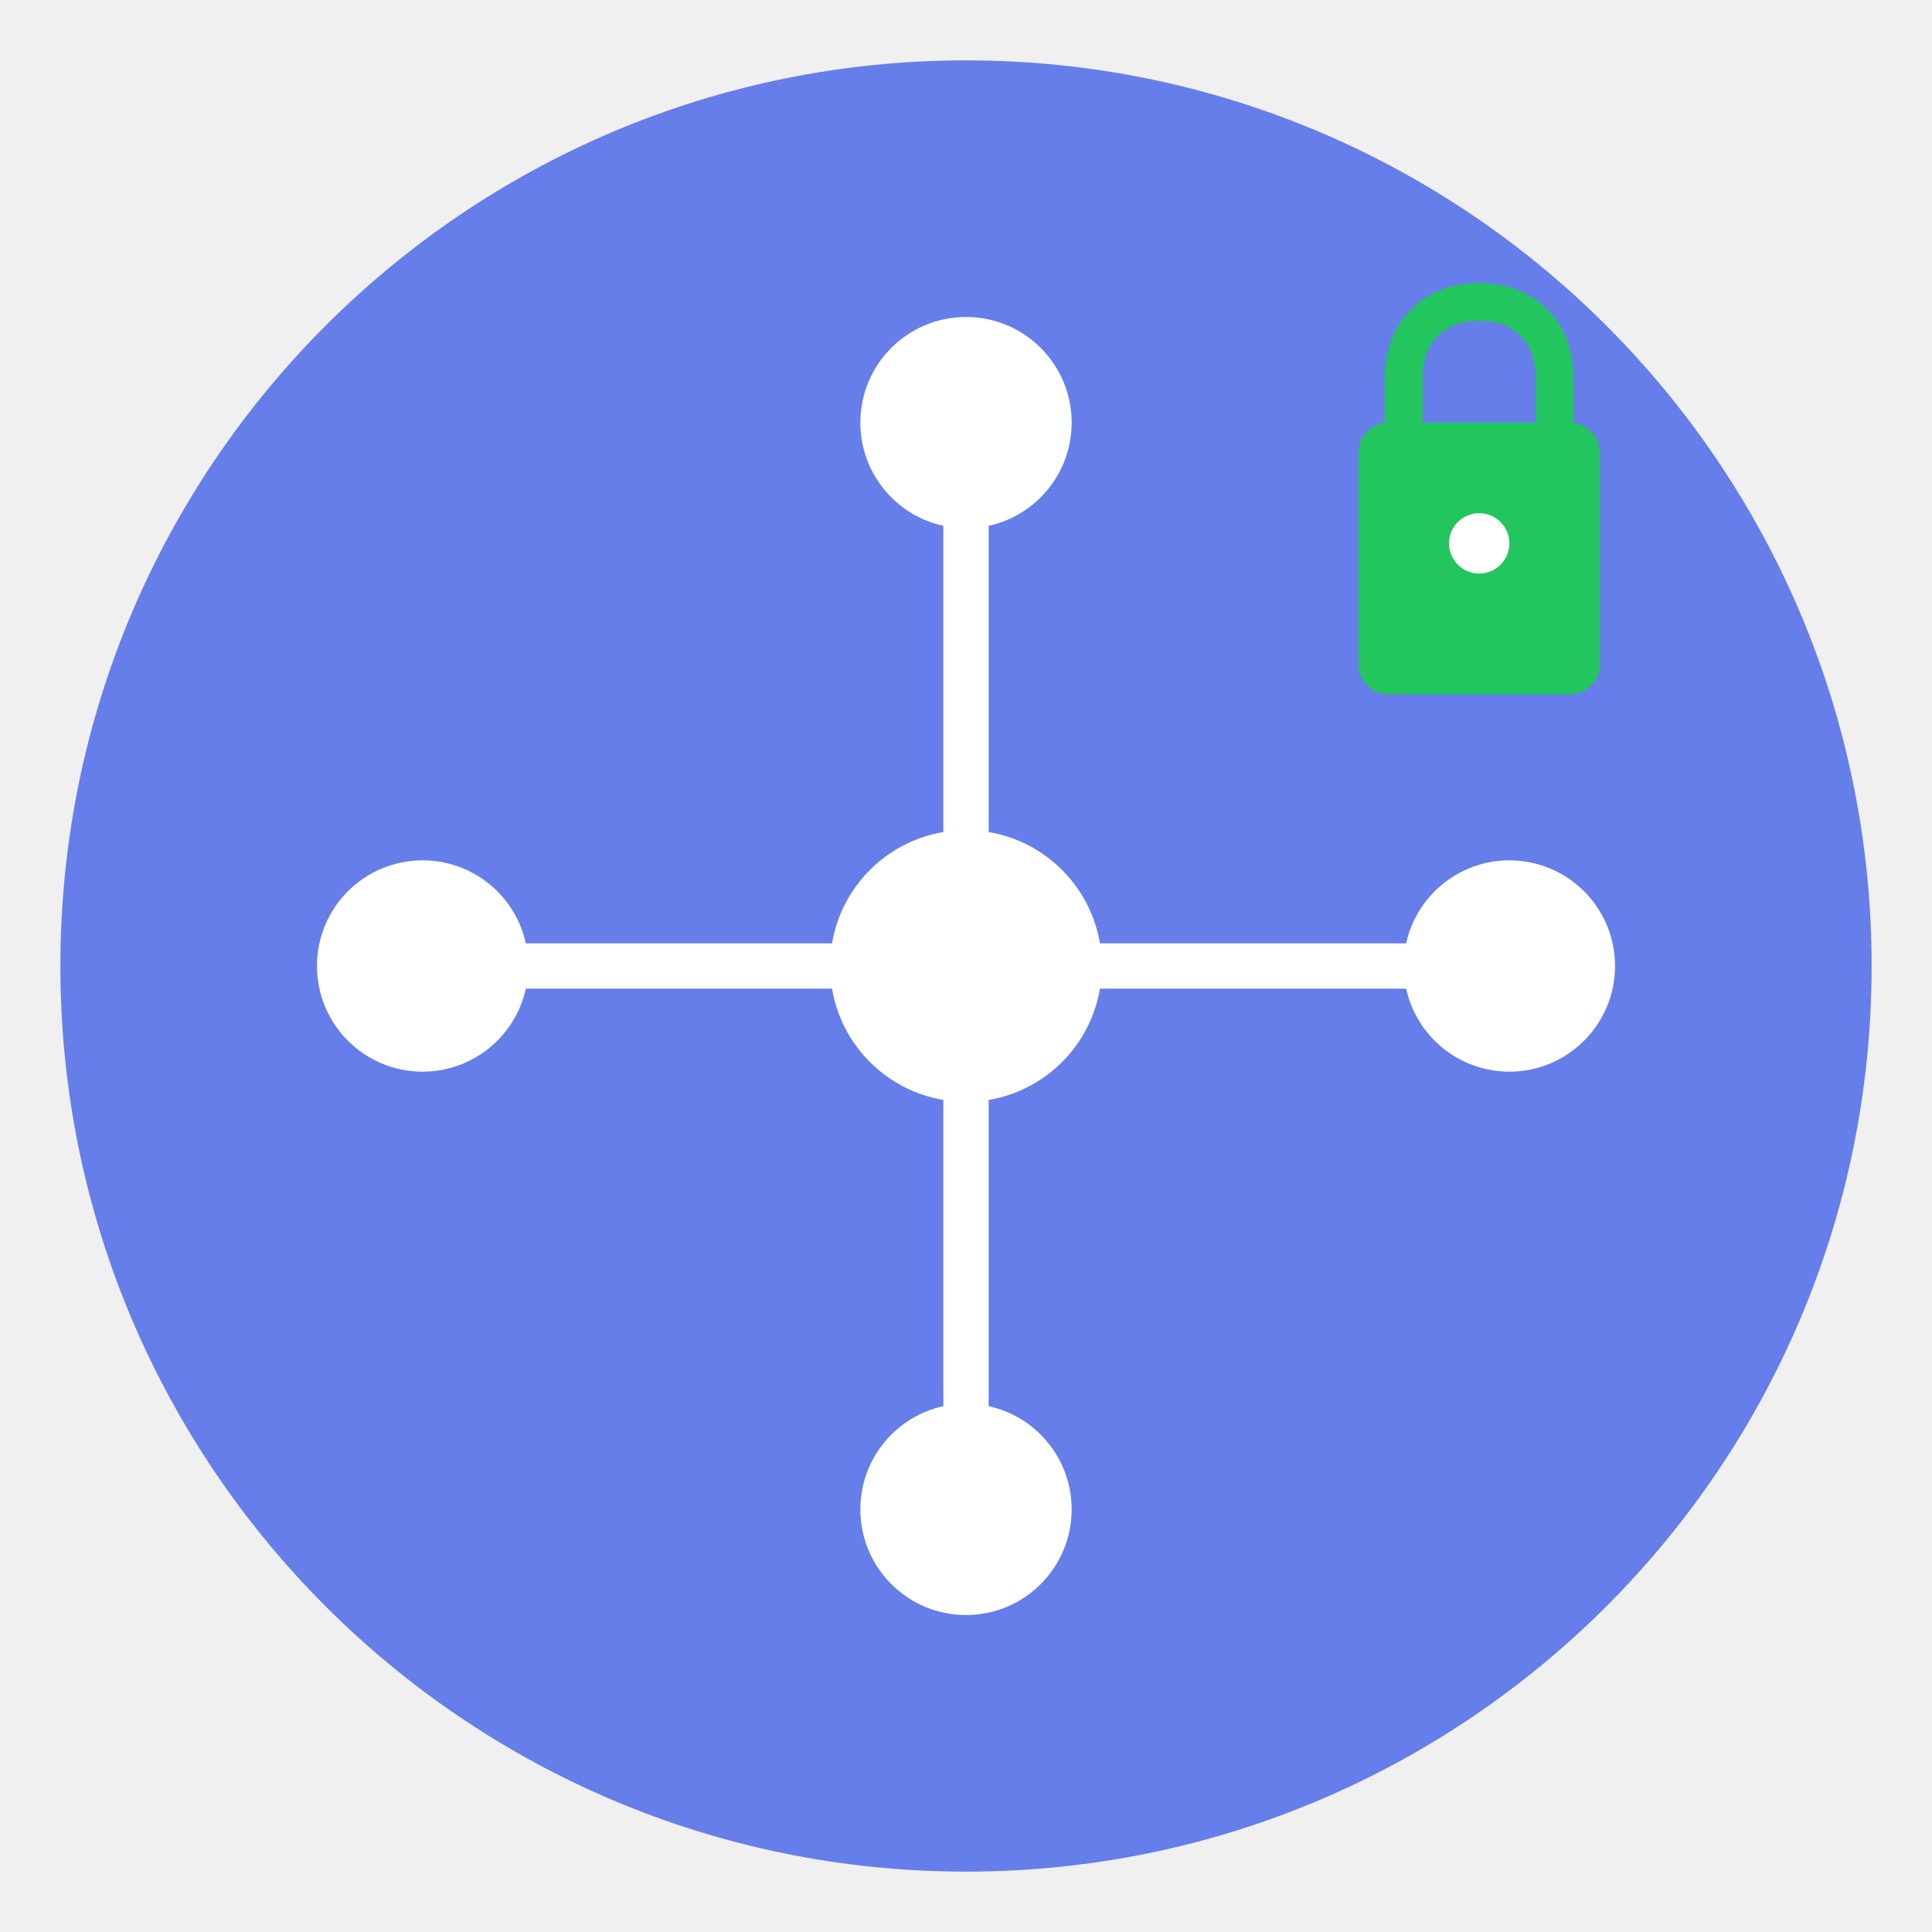
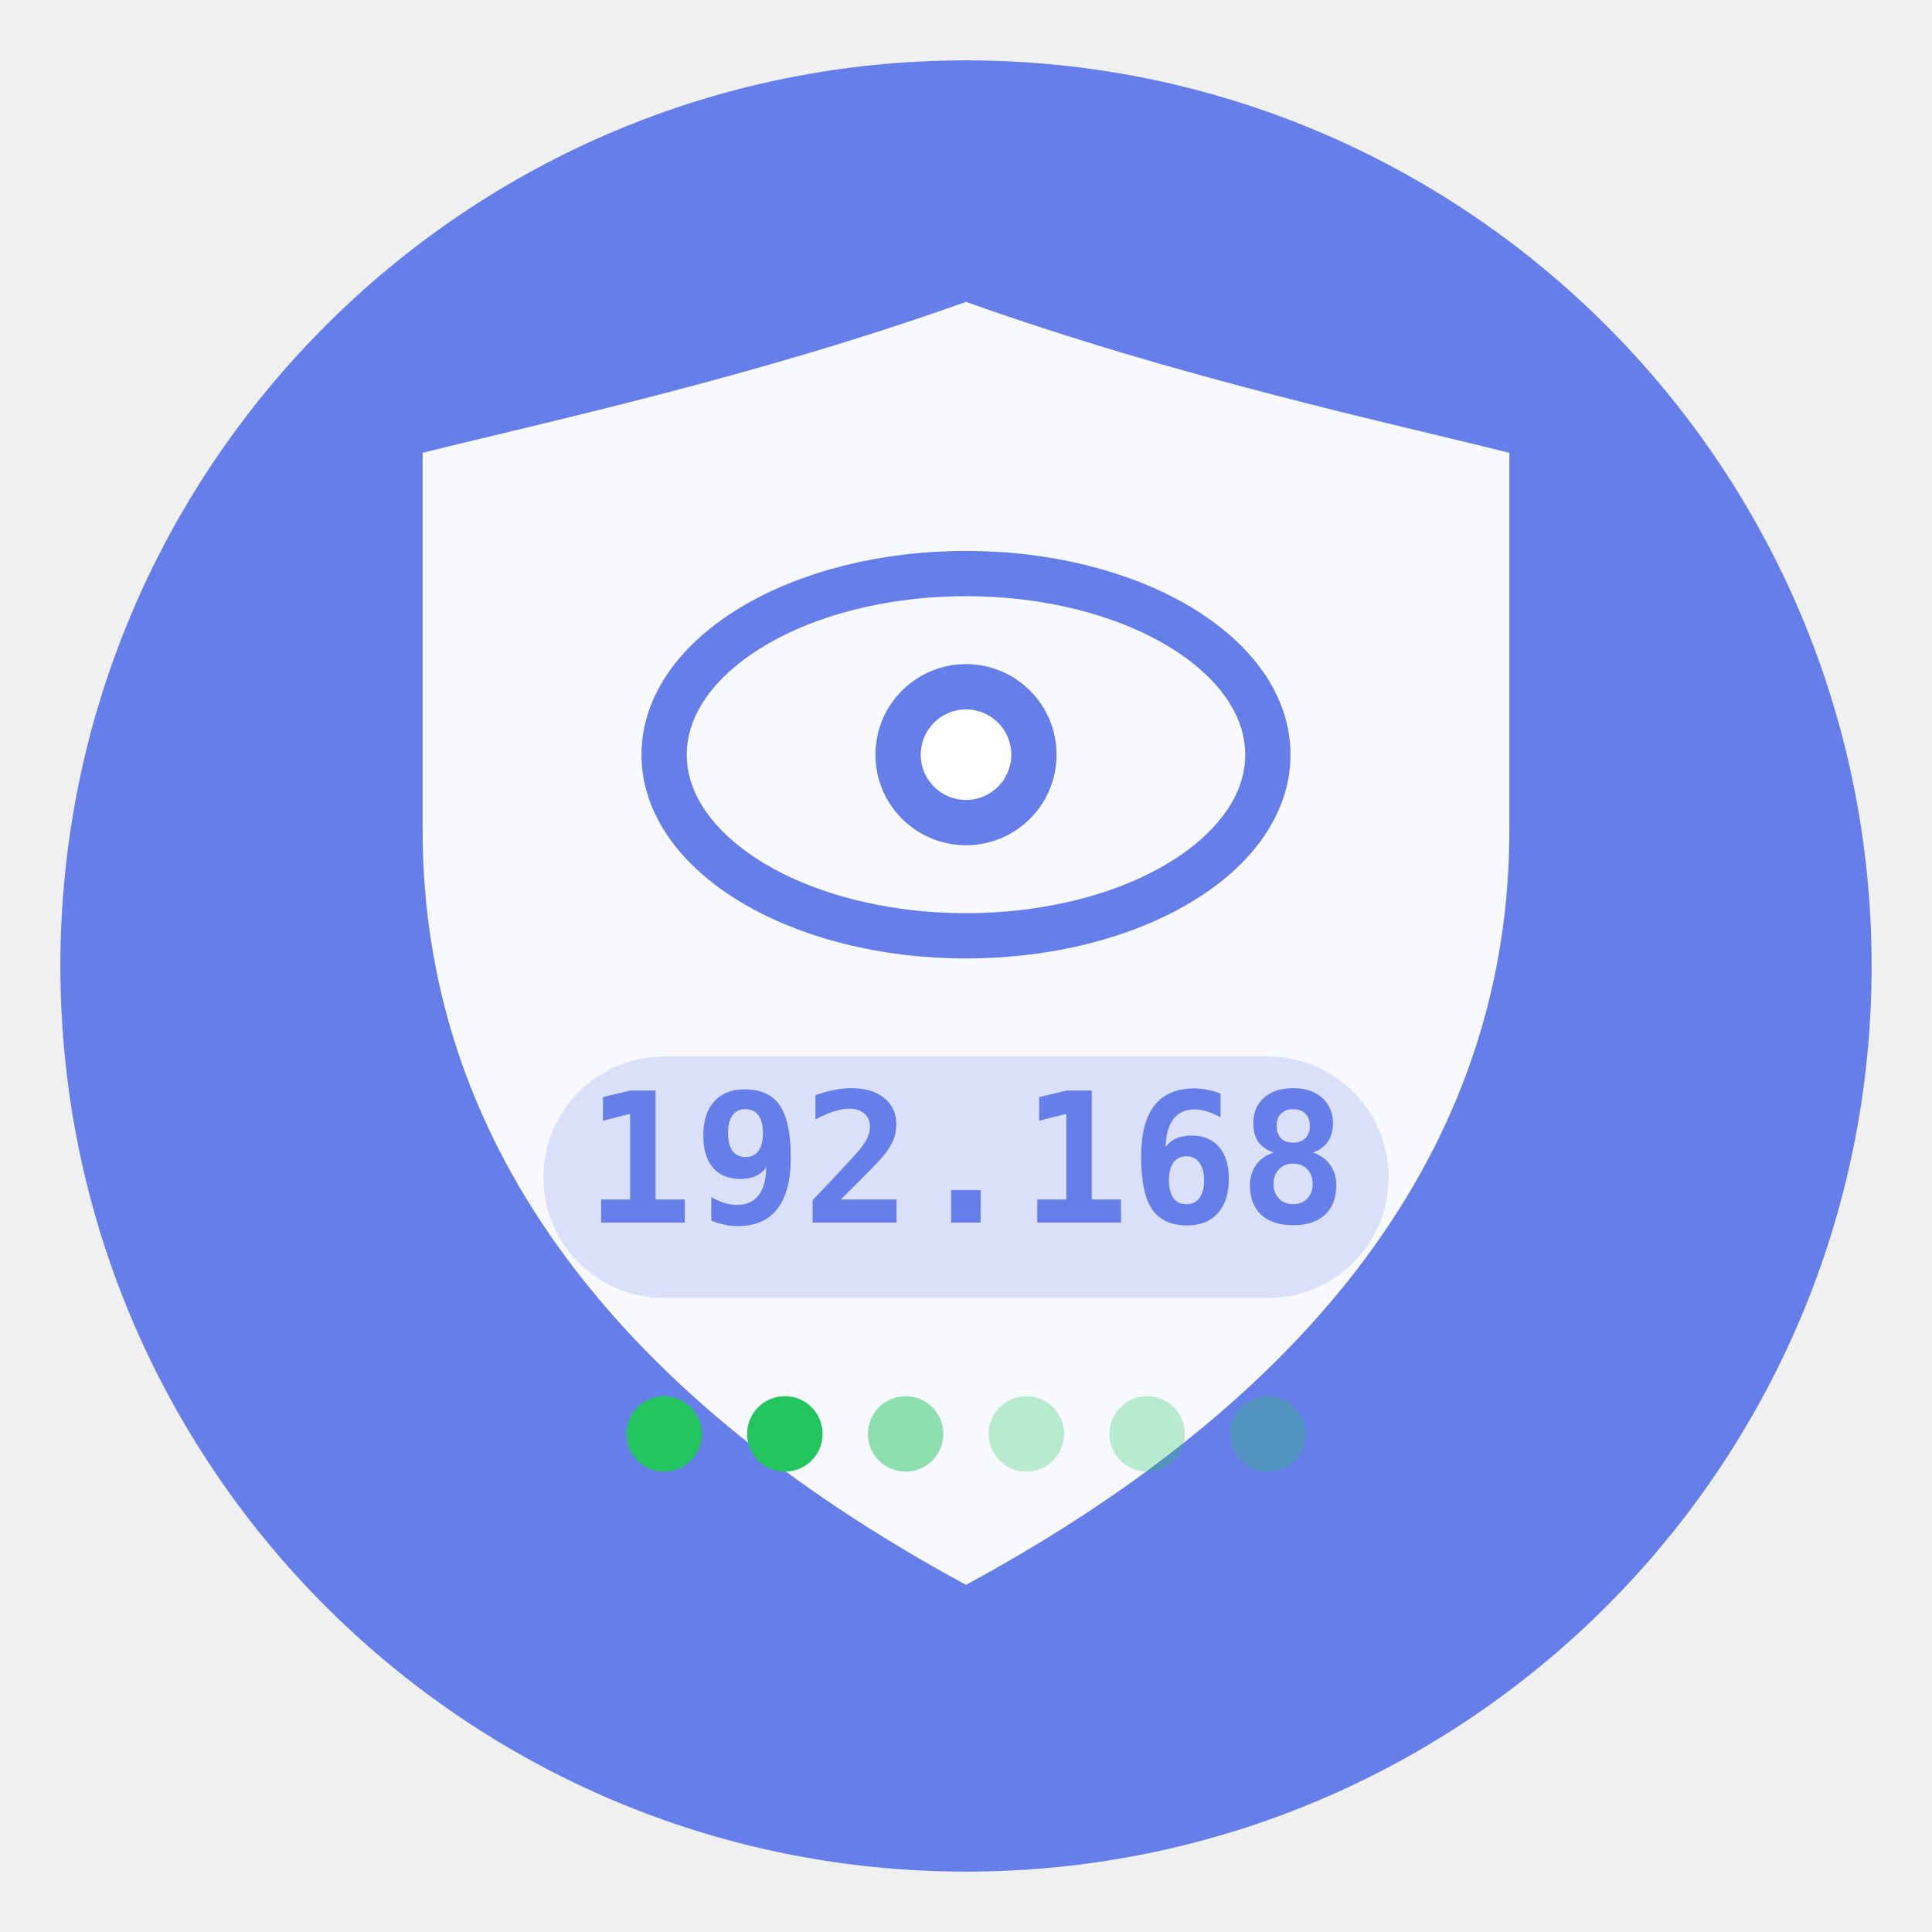
<svg xmlns="http://www.w3.org/2000/svg" width="128" height="128" viewBox="0 0 128 128">
  <circle cx="64" cy="64" r="60" fill="#667eea" />
-   <g fill="white" stroke="white" stroke-width="2">
-     <circle cx="64" cy="64" r="8" />
-     <circle cx="64" cy="28" r="6" />
-     <line x1="64" y1="34" x2="64" y2="56" stroke-width="3" />
-     <circle cx="64" cy="100" r="6" />
-     <line x1="64" y1="94" x2="64" y2="72" stroke-width="3" />
-     <circle cx="28" cy="64" r="6" />
-     <line x1="34" y1="64" x2="56" y2="64" stroke-width="3" />
-     <circle cx="100" cy="64" r="6" />
-     <line x1="94" y1="64" x2="72" y2="64" stroke-width="3" />
+   <path d="M 64 20 C 50 25, 36 28, 28 30 L 28 55 C 28 75, 40 92, 64 105 C 88 92, 100 75, 100 55 L 100 30 C 92 28, 78 25, 64 20 Z" fill="white" opacity="0.95" />
+   <g transform="translate(64, 50)">
+     <ellipse cx="0" cy="0" rx="20" ry="12" fill="none" stroke="#667eea" stroke-width="3" />
+     <circle cx="0" cy="0" r="6" fill="#667eea" />
+     <circle cx="0" cy="0" r="3" fill="white" />
  </g>
-   <g transform="translate(90, 20)">
-     <rect x="0" y="8" width="16" height="18" rx="2" fill="#22c55e" />
-     <path d="M 3 8 L 3 5 C 3 2 5 0 8 0 C 11 0 13 2 13 5 L 13 8" stroke="#22c55e" stroke-width="2.5" fill="none" />
-     <circle cx="8" cy="16" r="2" fill="white" />
+   <g transform="translate(64, 78)">
+     <rect x="-28" y="-8" width="56" height="16" rx="8" fill="#667eea" opacity="0.2" />
+     <text x="0" y="3" font-family="Monaco, monospace" font-size="12" font-weight="bold" fill="#667eea" text-anchor="middle">192.168</text>
  </g>
+   <circle cx="44" cy="95" r="2.5" fill="#22c55e" />
+   <circle cx="52" cy="95" r="2.5" fill="#22c55e" />
+   <circle cx="60" cy="95" r="2.5" fill="#22c55e" opacity="0.5" />
+   <circle cx="68" cy="95" r="2.5" fill="#22c55e" opacity="0.3" />
+   <circle cx="76" cy="95" r="2.5" fill="#22c55e" opacity="0.3" />
+   <circle cx="84" cy="95" r="2.5" fill="#22c55e" opacity="0.3" />
</svg>
